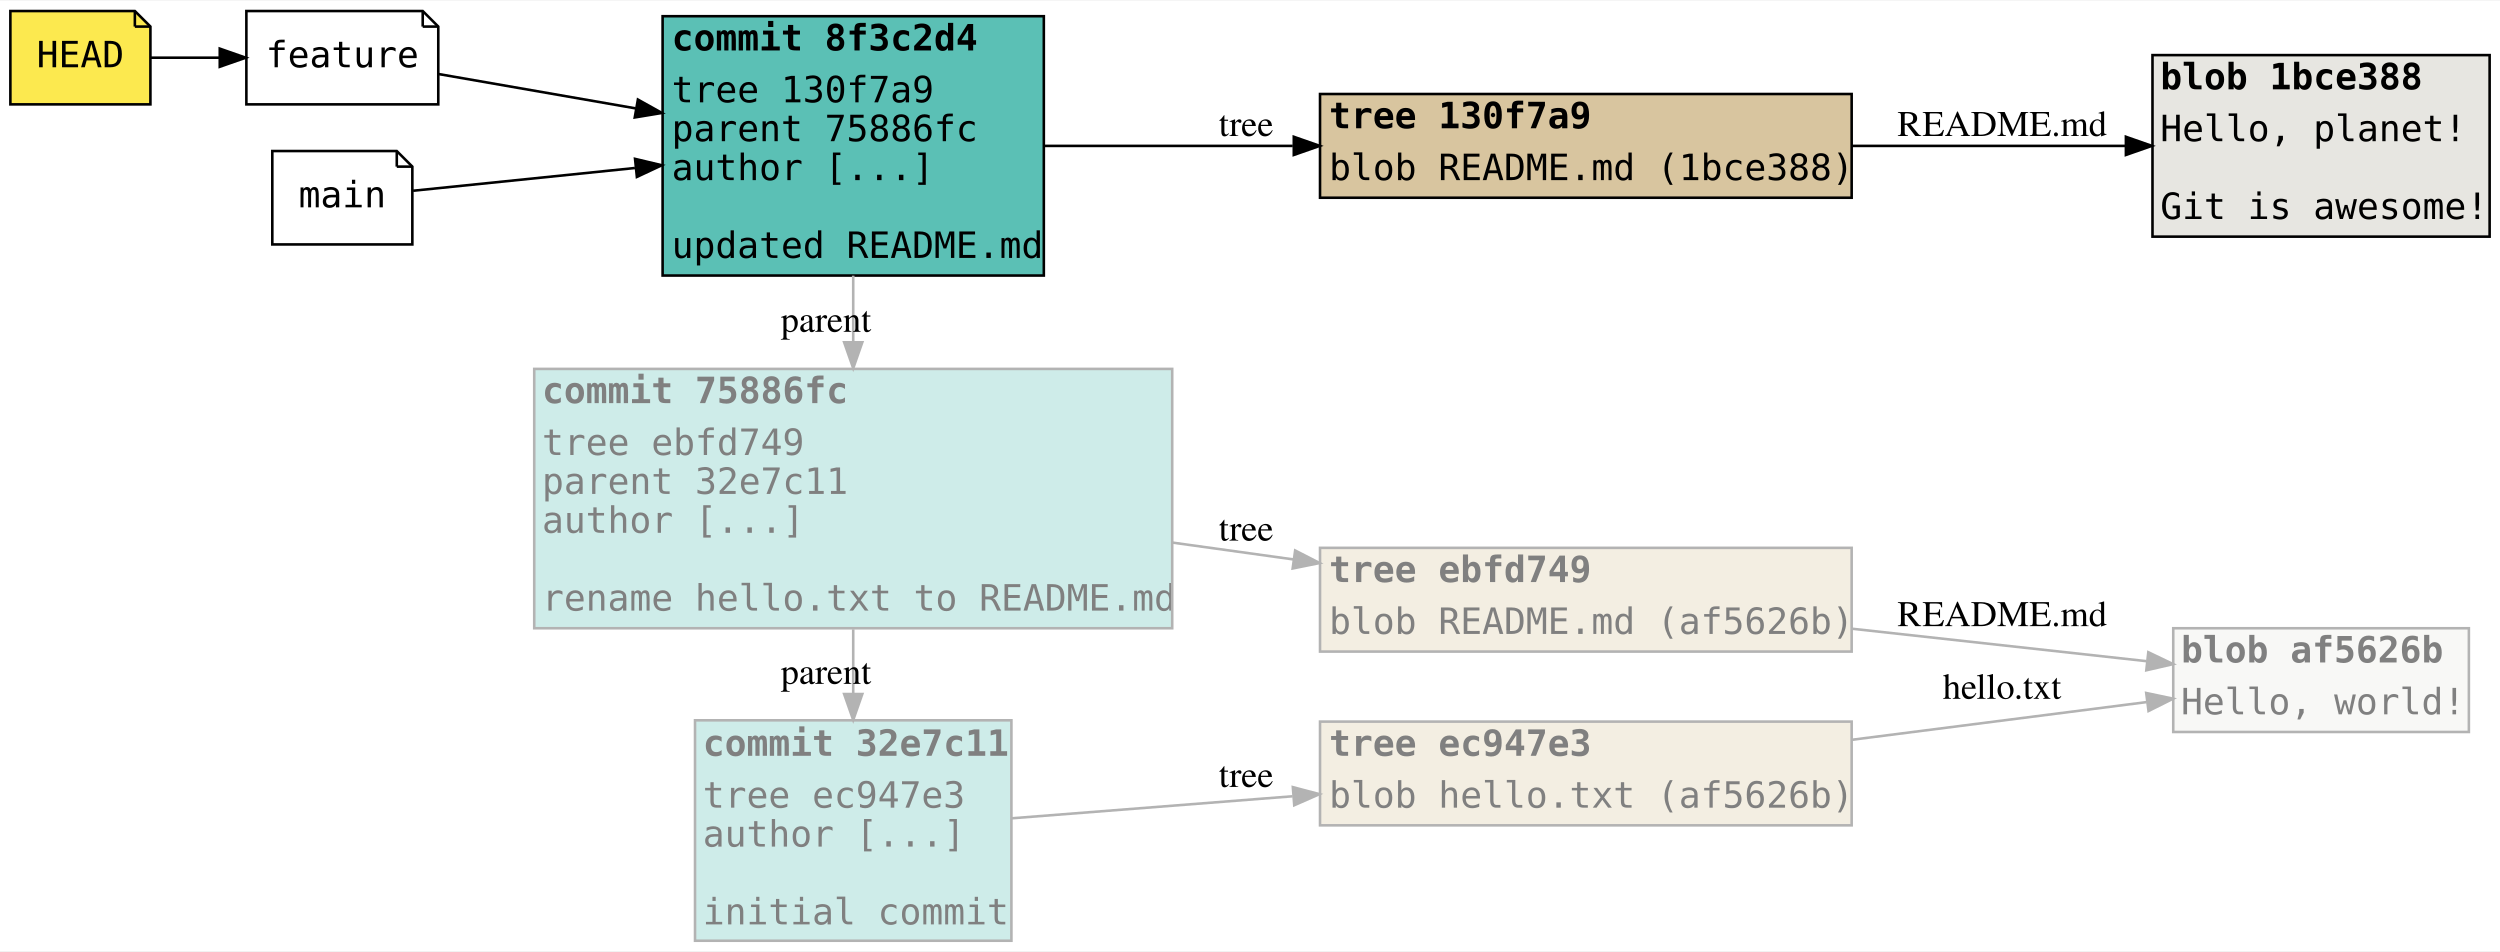
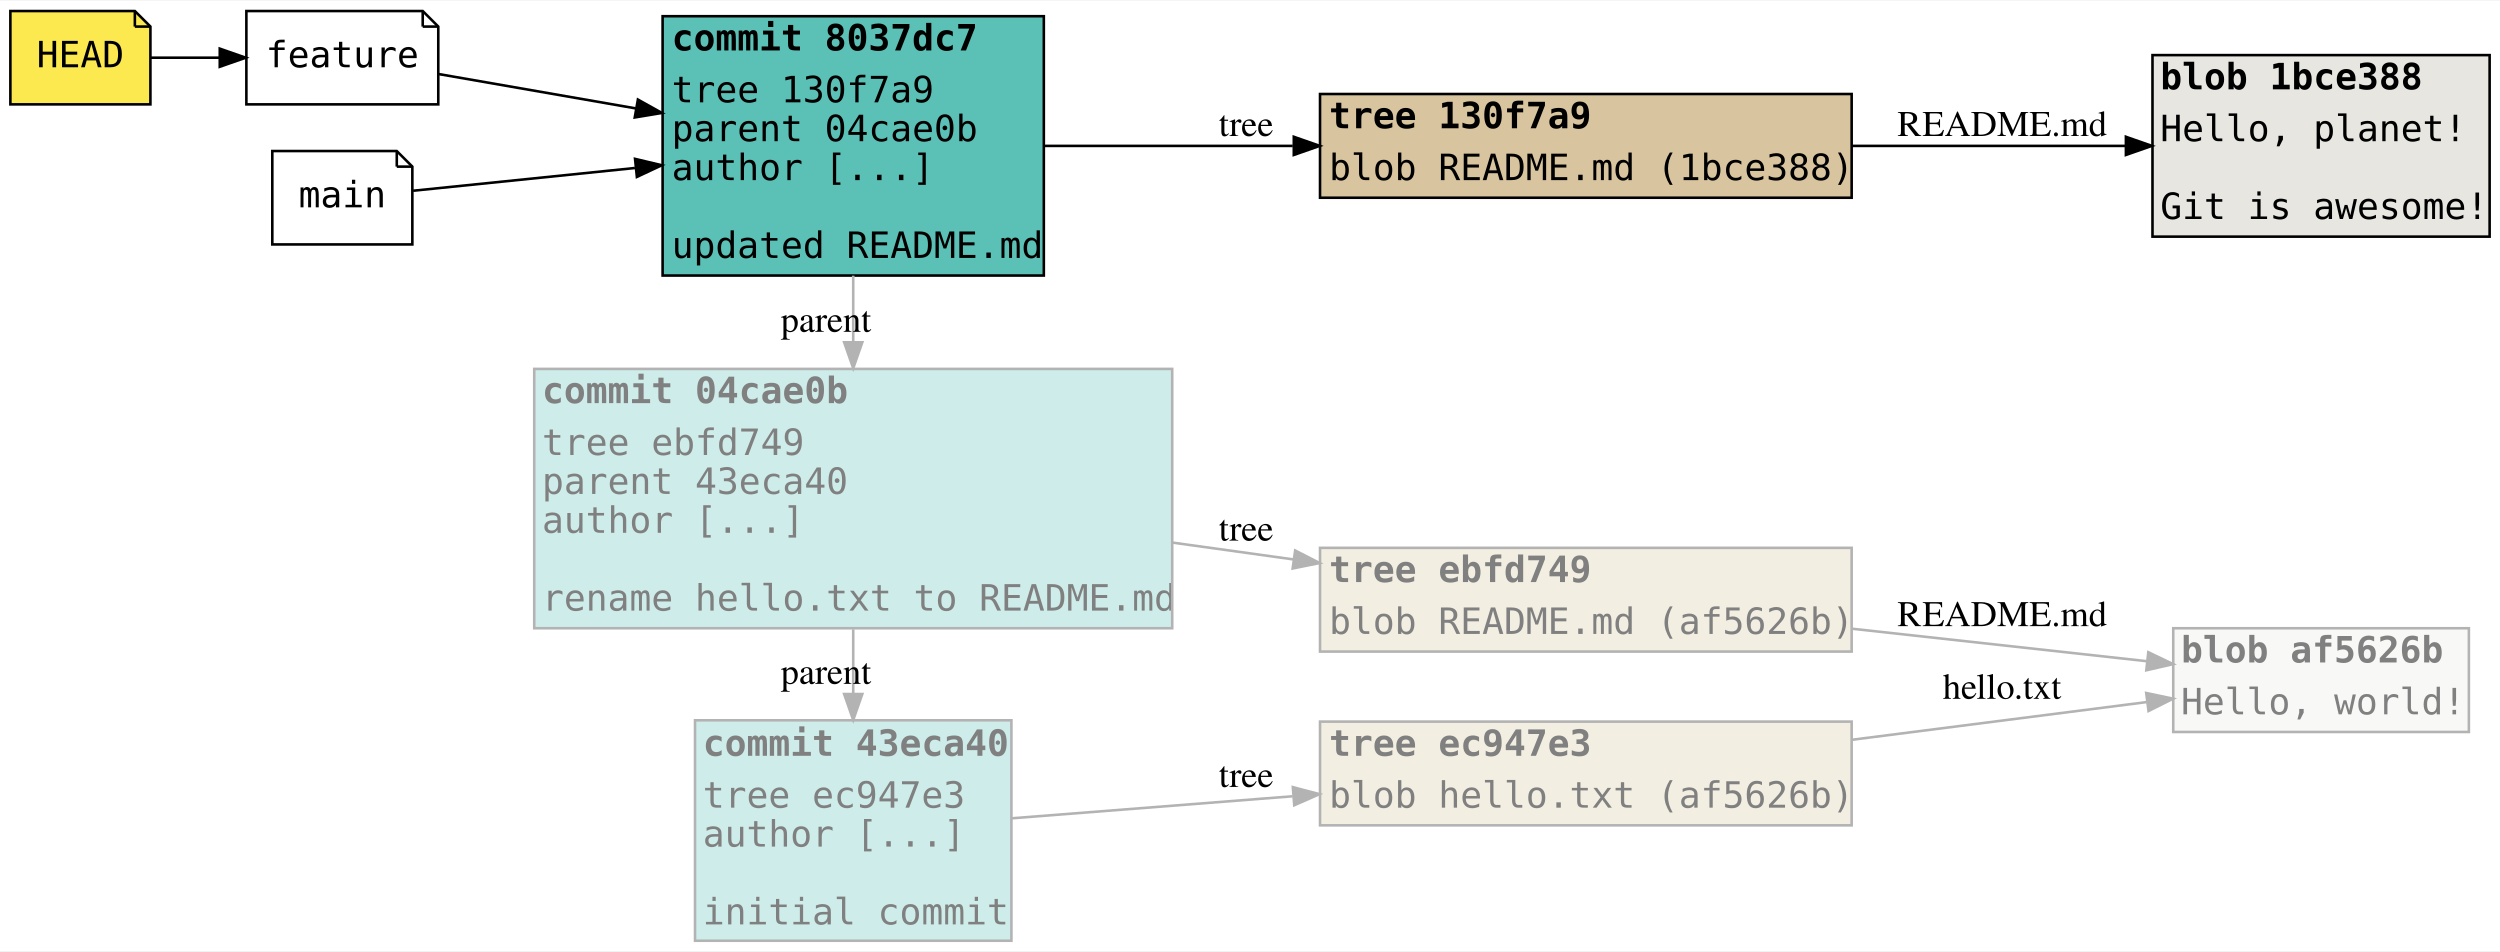
<svg xmlns="http://www.w3.org/2000/svg" width="964pt" height="367pt" viewBox="0.00 0.00 964.00 366.50">
-   <g id="graph0" class="graph" transform="scale(1 1) rotate(0) translate(4 362.5)">
+   <g id="graph0" class="graph git-graph" transform="scale(1 1) rotate(0) translate(4 362.5)">
    <polygon fill="white" stroke="transparent" points="-4,4 -4,-362.5 960,-362.5 960,4 -4,4" />
-     <g id="node1" class="node">
+     <g id="node1" class="node commit current">
      <polygon fill="#5bc0b5" stroke="transparent" points="251.5,-256.5 251.5,-356.5 398.5,-356.5 398.5,-256.5 251.5,-256.5" />
-       <text text-anchor="start" x="255" y="-343.3" font-family="monospace" font-weight="bold" font-size="14.00" fill="#000000">commit 8f3c2d4</text>
+       <text text-anchor="start" x="255" y="-343.3" font-family="monospace" font-weight="bold" font-size="14.00" fill="#000000">commit 8037dc7</text>
      <text text-anchor="start" x="255" y="-323.3" font-family="monospace" font-size="14.00" fill="#000000">tree 130f7a9     </text>
-       <text text-anchor="start" x="255" y="-308.3" font-family="monospace" font-size="14.00" fill="#000000">parent 75886fc   </text>
+       <text text-anchor="start" x="255" y="-308.3" font-family="monospace" font-size="14.00" fill="#000000">parent 04cae0b   </text>
      <text text-anchor="start" x="255" y="-293.3" font-family="monospace" font-size="14.00" fill="#000000">author [...]     </text>
      <text text-anchor="start" x="255" y="-278.3" font-family="monospace" font-size="14.00" fill="#000000">                 </text>
      <text text-anchor="start" x="255" y="-263.3" font-family="monospace" font-size="14.00" fill="#000000">updated README.md</text>
      <polygon fill="none" stroke="#000000" points="251.5,-256.5 251.5,-356.5 398.5,-356.5 398.5,-256.5 251.5,-256.5" />
    </g>
-     <g id="node2" class="node">
+     <g id="node2" class="node tree current">
      <polygon fill="#d8c59f" stroke="transparent" points="505,-286.5 505,-326.5 710,-326.5 710,-286.5 505,-286.5" />
      <text text-anchor="start" x="508.5" y="-313.3" font-family="monospace" font-weight="bold" font-size="14.00" fill="#000000">tree 130f7a9</text>
      <text text-anchor="start" x="508.5" y="-293.3" font-family="monospace" font-size="14.00" fill="#000000">blob README.md (1bce388)</text>
      <polygon fill="none" stroke="#000000" points="505,-286.5 505,-326.5 710,-326.5 710,-286.5 505,-286.5" />
    </g>
-     <g id="edge1" class="edge">
+     <g id="edge1" class="edge current">
      <path fill="none" stroke="#000000" d="M398.6,-306.5C427.82,-306.5 462.2,-306.5 494.49,-306.5" />
      <polygon fill="#000000" stroke="#000000" points="494.89,-310 504.89,-306.5 494.89,-303 494.89,-310" />
      <text text-anchor="middle" x="476.5" y="-310.3" font-family="Times,serif" font-size="14.00">tree</text>
    </g>
-     <g id="node3" class="node">
+     <g id="node3" class="node commit faded">
      <polygon fill="#ceece9" stroke="transparent" points="202,-120.5 202,-220.5 448,-220.5 448,-120.5 202,-120.5" />
-       <text text-anchor="start" x="205" y="-207.3" font-family="monospace" font-weight="bold" font-size="14.00" fill="#808080">commit 75886fc</text>
+       <text text-anchor="start" x="205" y="-207.3" font-family="monospace" font-weight="bold" font-size="14.00" fill="#808080">commit 04cae0b</text>
      <text text-anchor="start" x="205" y="-187.3" font-family="monospace" font-size="14.00" fill="#808080">tree ebfd749                 </text>
-       <text text-anchor="start" x="205" y="-172.3" font-family="monospace" font-size="14.00" fill="#808080">parent 32e7c11               </text>
+       <text text-anchor="start" x="205" y="-172.3" font-family="monospace" font-size="14.00" fill="#808080">parent 43eca40               </text>
      <text text-anchor="start" x="205" y="-157.3" font-family="monospace" font-size="14.00" fill="#808080">author [...]                 </text>
      <text text-anchor="start" x="205" y="-142.3" font-family="monospace" font-size="14.00" fill="#808080">                             </text>
      <text text-anchor="start" x="205" y="-127.3" font-family="monospace" font-size="14.00" fill="#808080">rename hello.txt to README.md</text>
      <polygon fill="none" stroke="#b3b3b3" points="202,-120.5 202,-220.5 448,-220.5 448,-120.5 202,-120.5" />
    </g>
-     <g id="edge2" class="edge">
+     <g id="edge2" class="edge faded">
      <path fill="none" stroke="#b3b3b3" d="M325,-256.45C325,-248.17 325,-239.51 325,-231.01" />
      <polygon fill="#b3b3b3" stroke="#b3b3b3" points="328.5,-230.75 325,-220.75 321.5,-230.76 328.5,-230.75" />
      <text text-anchor="middle" x="314.5" y="-234.8" font-family="Times,serif" font-size="14.00">parent</text>
    </g>
-     <g id="node4" class="node">
+     <g id="node4" class="node blob current">
      <polygon fill="#e7e6e1" stroke="transparent" points="826,-271.5 826,-341.5 956,-341.5 956,-271.5 826,-271.5" />
      <text text-anchor="start" x="829" y="-328.3" font-family="monospace" font-weight="bold" font-size="14.00" fill="#000000">blob 1bce388</text>
      <text text-anchor="start" x="829" y="-308.3" font-family="monospace" font-size="14.00" fill="#000000">Hello, planet! </text>
      <text text-anchor="start" x="829" y="-293.3" font-family="monospace" font-size="14.00" fill="#000000">               </text>
      <text text-anchor="start" x="829" y="-278.3" font-family="monospace" font-size="14.00" fill="#000000">Git is awesome!</text>
      <polygon fill="none" stroke="#000000" points="826,-271.5 826,-341.5 956,-341.5 956,-271.5 826,-271.5" />
    </g>
-     <g id="edge3" class="edge">
+     <g id="edge3" class="edge current">
      <path fill="none" stroke="#000000" d="M710.13,-306.5C744.94,-306.5 783.23,-306.5 815.5,-306.5" />
      <polygon fill="#000000" stroke="#000000" points="815.75,-310 825.75,-306.5 815.75,-303 815.75,-310" />
      <text text-anchor="middle" x="768" y="-310.3" font-family="Times,serif" font-size="14.00">README.md</text>
    </g>
-     <g id="node5" class="node">
+     <g id="node5" class="node tree faded">
      <polygon fill="#f3eee2" stroke="transparent" points="505,-111.5 505,-151.5 710,-151.5 710,-111.5 505,-111.5" />
      <text text-anchor="start" x="508.5" y="-138.3" font-family="monospace" font-weight="bold" font-size="14.00" fill="#808080">tree ebfd749</text>
      <text text-anchor="start" x="508.5" y="-118.3" font-family="monospace" font-size="14.00" fill="#808080">blob README.md (af5626b)</text>
      <polygon fill="none" stroke="#b3b3b3" points="505,-111.5 505,-151.5 710,-151.5 710,-111.5 505,-111.5" />
    </g>
-     <g id="edge4" class="edge">
+     <g id="edge4" class="edge faded">
      <path fill="none" stroke="#b3b3b3" d="M448.22,-153.51C463.72,-151.35 479.52,-149.16 494.84,-147.02" />
      <polygon fill="#b3b3b3" stroke="#b3b3b3" points="495.41,-150.48 504.84,-145.64 494.45,-143.55 495.41,-150.48" />
      <text text-anchor="middle" x="476.5" y="-154.3" font-family="Times,serif" font-size="14.00">tree</text>
    </g>
-     <g id="node6" class="node">
+     <g id="node6" class="node commit faded">
      <polygon fill="#ceece9" stroke="transparent" points="264,0 264,-85 386,-85 386,0 264,0" />
-       <text text-anchor="start" x="267" y="-71.3" font-family="monospace" font-weight="bold" font-size="14.00" fill="#808080">commit 32e7c11</text>
+       <text text-anchor="start" x="267" y="-71.3" font-family="monospace" font-weight="bold" font-size="14.00" fill="#808080">commit 43eca40</text>
      <text text-anchor="start" x="267" y="-51.3" font-family="monospace" font-size="14.00" fill="#808080">tree ec947e3  </text>
      <text text-anchor="start" x="267" y="-36.3" font-family="monospace" font-size="14.00" fill="#808080">author [...]  </text>
      <text text-anchor="start" x="267" y="-21.3" font-family="monospace" font-size="14.00" fill="#808080">              </text>
      <text text-anchor="start" x="267" y="-6.3" font-family="monospace" font-size="14.00" fill="#808080">initial commit</text>
      <polygon fill="none" stroke="#b3b3b3" points="264,0 264,-85 386,-85 386,0 264,0" />
    </g>
-     <g id="edge5" class="edge">
+     <g id="edge5" class="edge faded">
      <path fill="none" stroke="#b3b3b3" d="M325,-120.07C325,-111.94 325,-103.5 325,-95.32" />
      <polygon fill="#b3b3b3" stroke="#b3b3b3" points="328.5,-95.12 325,-85.12 321.5,-95.12 328.5,-95.12" />
      <text text-anchor="middle" x="314.5" y="-99.05" font-family="Times,serif" font-size="14.00">parent</text>
    </g>
-     <g id="node7" class="node">
+     <g id="node7" class="node blob faded">
      <polygon fill="#f8f8f6" stroke="transparent" points="834,-80.5 834,-120.5 948,-120.5 948,-80.5 834,-80.5" />
      <text text-anchor="start" x="837" y="-107.3" font-family="monospace" font-weight="bold" font-size="14.00" fill="#808080">blob af5626b</text>
      <text text-anchor="start" x="837" y="-87.3" font-family="monospace" font-size="14.00" fill="#808080">Hello, world!</text>
      <polygon fill="none" stroke="#b3b3b3" points="834,-80.5 834,-120.5 948,-120.5 948,-80.5 834,-80.5" />
    </g>
-     <g id="edge6" class="edge">
+     <g id="edge6" class="edge faded">
      <path fill="none" stroke="#b3b3b3" d="M710.13,-120.31C747.95,-116.14 789.86,-111.53 823.71,-107.8" />
      <polygon fill="#b3b3b3" stroke="#b3b3b3" points="824.39,-111.25 833.94,-106.67 823.62,-104.29 824.39,-111.25" />
      <text text-anchor="middle" x="768" y="-121.3" font-family="Times,serif" font-size="14.00">README.md</text>
    </g>
-     <g id="node8" class="node">
+     <g id="node8" class="node tree faded">
      <polygon fill="#f3eee2" stroke="transparent" points="505,-44.5 505,-84.5 710,-84.5 710,-44.5 505,-44.5" />
      <text text-anchor="start" x="508.5" y="-71.3" font-family="monospace" font-weight="bold" font-size="14.00" fill="#808080">tree ec947e3</text>
      <text text-anchor="start" x="508.5" y="-51.3" font-family="monospace" font-size="14.00" fill="#808080">blob hello.txt (af5626b)</text>
      <polygon fill="none" stroke="#b3b3b3" points="505,-44.5 505,-84.5 710,-84.5 710,-44.5 505,-44.5" />
    </g>
-     <g id="edge7" class="edge">
+     <g id="edge7" class="edge faded">
      <path fill="none" stroke="#b3b3b3" d="M386.17,-47.22C417.74,-49.7 457.44,-52.81 494.41,-55.71" />
      <polygon fill="#b3b3b3" stroke="#b3b3b3" points="494.52,-59.23 504.76,-56.52 495.06,-52.25 494.52,-59.23" />
      <text text-anchor="middle" x="476.5" y="-59.3" font-family="Times,serif" font-size="14.00">tree</text>
    </g>
-     <g id="edge8" class="edge">
+     <g id="edge8" class="edge faded">
      <path fill="none" stroke="#b3b3b3" d="M710.13,-77.5C747.95,-82.33 789.86,-87.69 823.71,-92.02" />
      <polygon fill="#b3b3b3" stroke="#b3b3b3" points="823.58,-95.53 833.94,-93.33 824.47,-88.59 823.58,-95.53" />
      <text text-anchor="middle" x="768" y="-93.3" font-family="Times,serif" font-size="14.00">hello.txt</text>
    </g>
-     <g id="node9" class="node">
+     <g id="node9" class="node ref">
      <polygon fill="white" stroke="black" points="159,-358.5 91,-358.5 91,-322.5 165,-322.5 165,-352.5 159,-358.5" />
      <polyline fill="none" stroke="black" points="159,-358.5 159,-352.5 " />
      <polyline fill="none" stroke="black" points="165,-352.5 159,-352.5 " />
      <text text-anchor="middle" x="128" y="-336.8" font-family="monospace" font-size="14.00">feature</text>
    </g>
-     <g id="edge9" class="edge">
+     <g id="edge9" class="edge ref">
      <path fill="none" stroke="black" d="M165.22,-334.18C186.61,-330.46 214.61,-325.57 241.14,-320.95" />
      <polygon fill="black" stroke="black" points="241.97,-324.36 251.22,-319.19 240.76,-317.46 241.97,-324.36" />
    </g>
-     <g id="node10" class="node">
+     <g id="node10" class="node ref">
      <polygon fill="white" stroke="black" points="149,-304.5 101,-304.5 101,-268.5 155,-268.5 155,-298.5 149,-304.5" />
      <polyline fill="none" stroke="black" points="149,-304.5 149,-298.5 " />
      <polyline fill="none" stroke="black" points="155,-298.5 149,-298.5 " />
      <text text-anchor="middle" x="128" y="-282.8" font-family="monospace" font-size="14.00">main</text>
    </g>
-     <g id="edge10" class="edge">
+     <g id="edge10" class="edge ref">
      <path fill="none" stroke="black" d="M155.3,-289.2C177.34,-291.46 210.06,-294.81 240.83,-297.97" />
      <polygon fill="black" stroke="black" points="240.87,-301.49 251.17,-299.03 241.58,-294.53 240.87,-301.49" />
    </g>
-     <g id="node11" class="node">
+     <g id="node11" class="node ref head">
      <polygon fill="#fce94f" stroke="black" points="48,-358.5 0,-358.5 0,-322.5 54,-322.5 54,-352.5 48,-358.5" />
      <polyline fill="none" stroke="black" points="48,-358.5 48,-352.5 " />
      <polyline fill="none" stroke="black" points="54,-352.5 48,-352.5 " />
      <text text-anchor="middle" x="27" y="-336.8" font-family="monospace" font-size="14.00">HEAD</text>
    </g>
-     <g id="edge11" class="edge">
+     <g id="edge11" class="edge ref">
      <path fill="none" stroke="black" d="M54.01,-340.5C62.17,-340.5 71.44,-340.5 80.56,-340.5" />
      <polygon fill="black" stroke="black" points="80.74,-344 90.74,-340.5 80.74,-337 80.74,-344" />
    </g>
  </g>
</svg>
